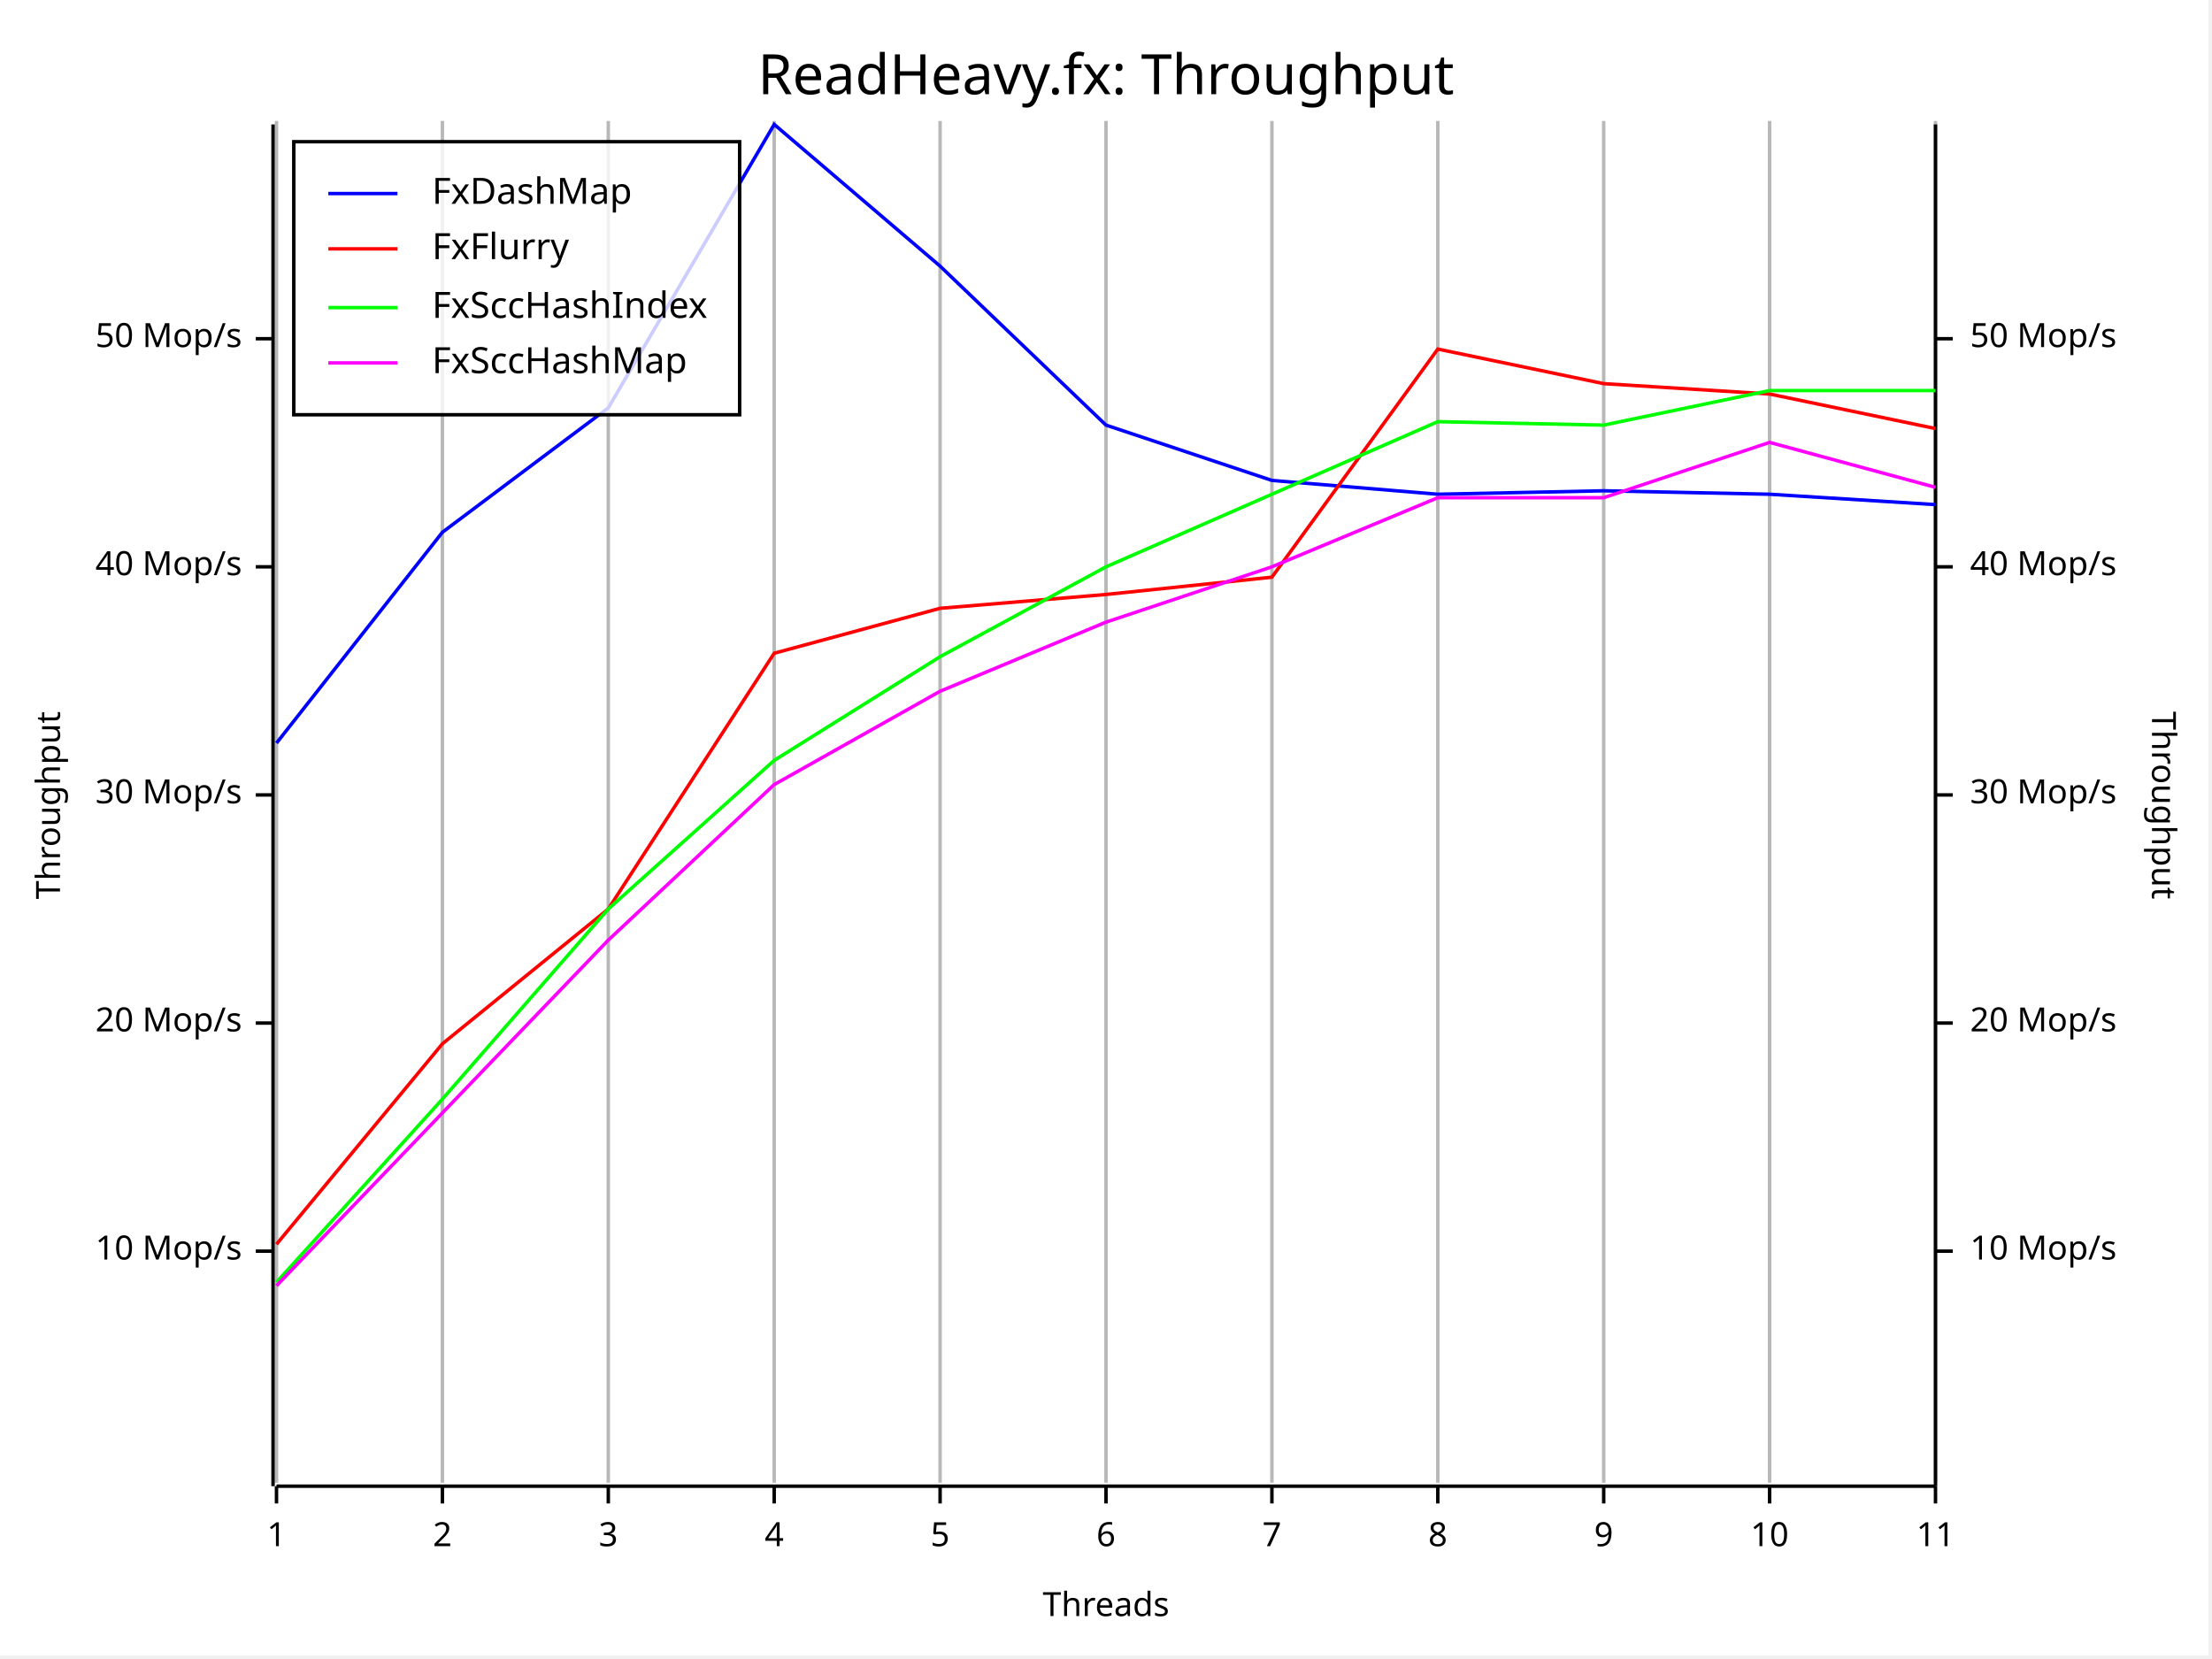
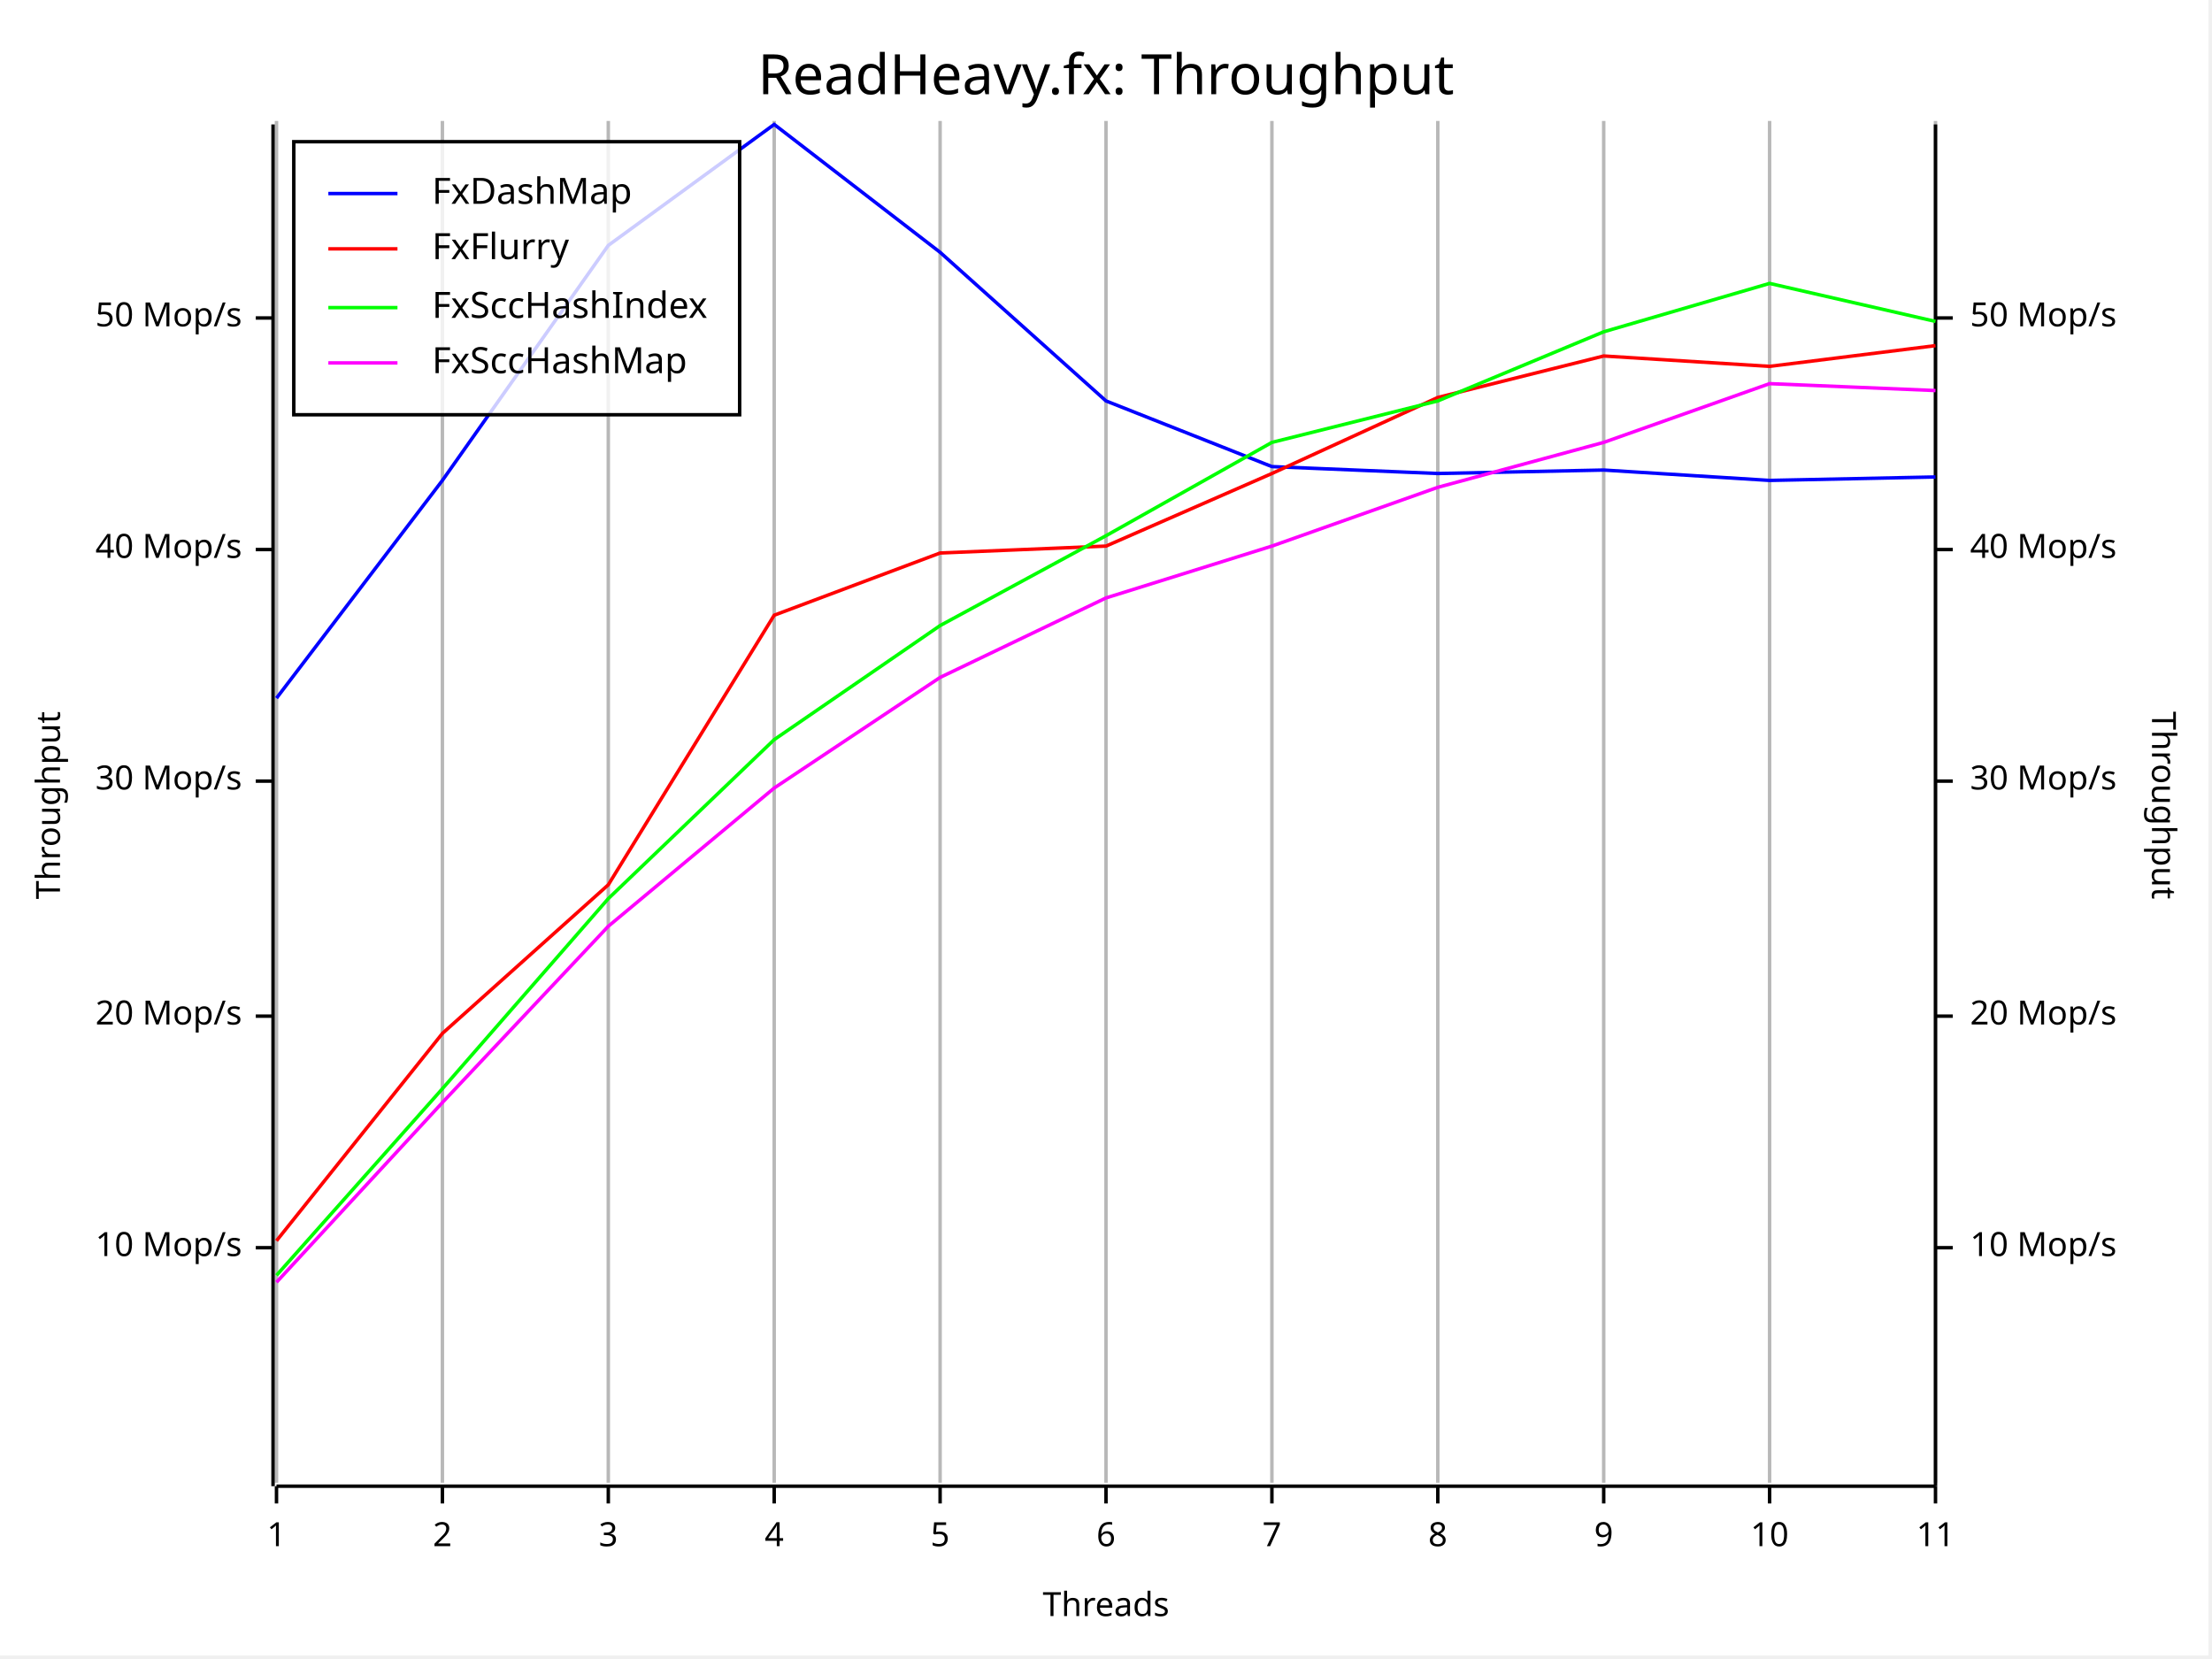
<svg xmlns="http://www.w3.org/2000/svg" width="640" height="480" viewBox="0 0 640 480">
  <rect x="0" y="0" width="639" height="479" opacity="1" fill="#FFFFFF" stroke="none" />
  <text x="320" y="15" dy="0.76em" text-anchor="middle" font-family="Fira Code" font-size="16.129" opacity="1" fill="#000000">
ReadHeavy.fx: Throughput
</text>
  <line opacity="0.1" stroke="#000000" stroke-width="1" x1="80" y1="429" x2="80" y2="35" />
  <line opacity="0.1" stroke="#000000" stroke-width="1" x1="128" y1="429" x2="128" y2="35" />
  <line opacity="0.1" stroke="#000000" stroke-width="1" x1="176" y1="429" x2="176" y2="35" />
  <line opacity="0.1" stroke="#000000" stroke-width="1" x1="224" y1="429" x2="224" y2="35" />
  <line opacity="0.1" stroke="#000000" stroke-width="1" x1="272" y1="429" x2="272" y2="35" />
  <line opacity="0.1" stroke="#000000" stroke-width="1" x1="320" y1="429" x2="320" y2="35" />
  <line opacity="0.1" stroke="#000000" stroke-width="1" x1="368" y1="429" x2="368" y2="35" />
  <line opacity="0.1" stroke="#000000" stroke-width="1" x1="416" y1="429" x2="416" y2="35" />
  <line opacity="0.1" stroke="#000000" stroke-width="1" x1="464" y1="429" x2="464" y2="35" />
  <line opacity="0.1" stroke="#000000" stroke-width="1" x1="512" y1="429" x2="512" y2="35" />
  <line opacity="0.1" stroke="#000000" stroke-width="1" x1="560" y1="429" x2="560" y2="35" />
  <text x="10" y="233" dy="0.76em" text-anchor="middle" font-family="sans-serif" font-size="9.677" opacity="1" fill="#000000" transform="rotate(270, 10, 233)">
Throughput
</text>
  <text x="320" y="470" dy="-0.5ex" text-anchor="middle" font-family="sans-serif" font-size="9.677" opacity="1" fill="#000000">
Threads
</text>
  <text x="630" y="233" dy="0.76em" text-anchor="middle" font-family="sans-serif" font-size="9.677" opacity="1" fill="#000000" transform="rotate(90, 630, 233)">
Throughput
</text>
  <line opacity="0.2" stroke="#000000" stroke-width="1" x1="80" y1="429" x2="80" y2="35" />
  <line opacity="0.2" stroke="#000000" stroke-width="1" x1="128" y1="429" x2="128" y2="35" />
  <line opacity="0.2" stroke="#000000" stroke-width="1" x1="176" y1="429" x2="176" y2="35" />
  <line opacity="0.2" stroke="#000000" stroke-width="1" x1="224" y1="429" x2="224" y2="35" />
  <line opacity="0.2" stroke="#000000" stroke-width="1" x1="272" y1="429" x2="272" y2="35" />
  <line opacity="0.2" stroke="#000000" stroke-width="1" x1="320" y1="429" x2="320" y2="35" />
  <line opacity="0.2" stroke="#000000" stroke-width="1" x1="368" y1="429" x2="368" y2="35" />
  <line opacity="0.2" stroke="#000000" stroke-width="1" x1="416" y1="429" x2="416" y2="35" />
  <line opacity="0.2" stroke="#000000" stroke-width="1" x1="464" y1="429" x2="464" y2="35" />
  <line opacity="0.2" stroke="#000000" stroke-width="1" x1="512" y1="429" x2="512" y2="35" />
  <line opacity="0.2" stroke="#000000" stroke-width="1" x1="560" y1="429" x2="560" y2="35" />
  <polyline fill="none" opacity="1" stroke="#000000" stroke-width="1" points="79,36 79,430 " />
-   <text x="70" y="362" dy="0.5ex" text-anchor="end" font-family="sans-serif" font-size="9.677" opacity="1" fill="#000000">
+   <text x="70" y="361" dy="0.5ex" text-anchor="end" font-family="sans-serif" font-size="9.677" opacity="1" fill="#000000">
10 Mop/s
</text>
-   <polyline fill="none" opacity="1" stroke="#000000" stroke-width="1" points="74,362 79,362 " />
-   <text x="70" y="296" dy="0.5ex" text-anchor="end" font-family="sans-serif" font-size="9.677" opacity="1" fill="#000000">
+   <polyline fill="none" opacity="1" stroke="#000000" stroke-width="1" points="74,361 79,361 " />
+   <text x="70" y="294" dy="0.5ex" text-anchor="end" font-family="sans-serif" font-size="9.677" opacity="1" fill="#000000">
20 Mop/s
</text>
-   <polyline fill="none" opacity="1" stroke="#000000" stroke-width="1" points="74,296 79,296 " />
-   <text x="70" y="230" dy="0.5ex" text-anchor="end" font-family="sans-serif" font-size="9.677" opacity="1" fill="#000000">
+   <polyline fill="none" opacity="1" stroke="#000000" stroke-width="1" points="74,294 79,294 " />
+   <text x="70" y="226" dy="0.5ex" text-anchor="end" font-family="sans-serif" font-size="9.677" opacity="1" fill="#000000">
30 Mop/s
</text>
-   <polyline fill="none" opacity="1" stroke="#000000" stroke-width="1" points="74,230 79,230 " />
-   <text x="70" y="164" dy="0.5ex" text-anchor="end" font-family="sans-serif" font-size="9.677" opacity="1" fill="#000000">
+   <polyline fill="none" opacity="1" stroke="#000000" stroke-width="1" points="74,226 79,226 " />
+   <text x="70" y="159" dy="0.5ex" text-anchor="end" font-family="sans-serif" font-size="9.677" opacity="1" fill="#000000">
40 Mop/s
</text>
-   <polyline fill="none" opacity="1" stroke="#000000" stroke-width="1" points="74,164 79,164 " />
-   <text x="70" y="98" dy="0.5ex" text-anchor="end" font-family="sans-serif" font-size="9.677" opacity="1" fill="#000000">
+   <polyline fill="none" opacity="1" stroke="#000000" stroke-width="1" points="74,159 79,159 " />
+   <text x="70" y="92" dy="0.5ex" text-anchor="end" font-family="sans-serif" font-size="9.677" opacity="1" fill="#000000">
50 Mop/s
</text>
-   <polyline fill="none" opacity="1" stroke="#000000" stroke-width="1" points="74,98 79,98 " />
+   <polyline fill="none" opacity="1" stroke="#000000" stroke-width="1" points="74,92 79,92 " />
  <polyline fill="none" opacity="1" stroke="#000000" stroke-width="1" points="80,430 560,430 " />
  <text x="80" y="440" dy="0.76em" text-anchor="middle" font-family="sans-serif" font-size="9.677" opacity="1" fill="#000000">
1
</text>
  <polyline fill="none" opacity="1" stroke="#000000" stroke-width="1" points="80,430 80,435 " />
  <text x="128" y="440" dy="0.76em" text-anchor="middle" font-family="sans-serif" font-size="9.677" opacity="1" fill="#000000">
2
</text>
  <polyline fill="none" opacity="1" stroke="#000000" stroke-width="1" points="128,430 128,435 " />
  <text x="176" y="440" dy="0.76em" text-anchor="middle" font-family="sans-serif" font-size="9.677" opacity="1" fill="#000000">
3
</text>
  <polyline fill="none" opacity="1" stroke="#000000" stroke-width="1" points="176,430 176,435 " />
  <text x="224" y="440" dy="0.76em" text-anchor="middle" font-family="sans-serif" font-size="9.677" opacity="1" fill="#000000">
4
</text>
  <polyline fill="none" opacity="1" stroke="#000000" stroke-width="1" points="224,430 224,435 " />
  <text x="272" y="440" dy="0.76em" text-anchor="middle" font-family="sans-serif" font-size="9.677" opacity="1" fill="#000000">
5
</text>
  <polyline fill="none" opacity="1" stroke="#000000" stroke-width="1" points="272,430 272,435 " />
  <text x="320" y="440" dy="0.76em" text-anchor="middle" font-family="sans-serif" font-size="9.677" opacity="1" fill="#000000">
6
</text>
  <polyline fill="none" opacity="1" stroke="#000000" stroke-width="1" points="320,430 320,435 " />
  <text x="368" y="440" dy="0.76em" text-anchor="middle" font-family="sans-serif" font-size="9.677" opacity="1" fill="#000000">
7
</text>
  <polyline fill="none" opacity="1" stroke="#000000" stroke-width="1" points="368,430 368,435 " />
  <text x="416" y="440" dy="0.76em" text-anchor="middle" font-family="sans-serif" font-size="9.677" opacity="1" fill="#000000">
8
</text>
  <polyline fill="none" opacity="1" stroke="#000000" stroke-width="1" points="416,430 416,435 " />
  <text x="464" y="440" dy="0.76em" text-anchor="middle" font-family="sans-serif" font-size="9.677" opacity="1" fill="#000000">
9
</text>
  <polyline fill="none" opacity="1" stroke="#000000" stroke-width="1" points="464,430 464,435 " />
  <text x="512" y="440" dy="0.76em" text-anchor="middle" font-family="sans-serif" font-size="9.677" opacity="1" fill="#000000">
10
</text>
  <polyline fill="none" opacity="1" stroke="#000000" stroke-width="1" points="512,430 512,435 " />
  <text x="560" y="440" dy="0.76em" text-anchor="middle" font-family="sans-serif" font-size="9.677" opacity="1" fill="#000000">
11
</text>
  <polyline fill="none" opacity="1" stroke="#000000" stroke-width="1" points="560,430 560,435 " />
  <polyline fill="none" opacity="1" stroke="#000000" stroke-width="1" points="560,36 560,430 " />
-   <text x="570" y="362" dy="0.5ex" text-anchor="start" font-family="sans-serif" font-size="9.677" opacity="1" fill="#000000">
+   <text x="570" y="361" dy="0.5ex" text-anchor="start" font-family="sans-serif" font-size="9.677" opacity="1" fill="#000000">
10 Mop/s
</text>
-   <polyline fill="none" opacity="1" stroke="#000000" stroke-width="1" points="560,362 565,362 " />
-   <text x="570" y="296" dy="0.5ex" text-anchor="start" font-family="sans-serif" font-size="9.677" opacity="1" fill="#000000">
+   <polyline fill="none" opacity="1" stroke="#000000" stroke-width="1" points="560,361 565,361 " />
+   <text x="570" y="294" dy="0.5ex" text-anchor="start" font-family="sans-serif" font-size="9.677" opacity="1" fill="#000000">
20 Mop/s
</text>
-   <polyline fill="none" opacity="1" stroke="#000000" stroke-width="1" points="560,296 565,296 " />
-   <text x="570" y="230" dy="0.5ex" text-anchor="start" font-family="sans-serif" font-size="9.677" opacity="1" fill="#000000">
+   <polyline fill="none" opacity="1" stroke="#000000" stroke-width="1" points="560,294 565,294 " />
+   <text x="570" y="226" dy="0.5ex" text-anchor="start" font-family="sans-serif" font-size="9.677" opacity="1" fill="#000000">
30 Mop/s
</text>
-   <polyline fill="none" opacity="1" stroke="#000000" stroke-width="1" points="560,230 565,230 " />
-   <text x="570" y="164" dy="0.5ex" text-anchor="start" font-family="sans-serif" font-size="9.677" opacity="1" fill="#000000">
+   <polyline fill="none" opacity="1" stroke="#000000" stroke-width="1" points="560,226 565,226 " />
+   <text x="570" y="159" dy="0.5ex" text-anchor="start" font-family="sans-serif" font-size="9.677" opacity="1" fill="#000000">
40 Mop/s
</text>
-   <polyline fill="none" opacity="1" stroke="#000000" stroke-width="1" points="560,164 565,164 " />
-   <text x="570" y="98" dy="0.5ex" text-anchor="start" font-family="sans-serif" font-size="9.677" opacity="1" fill="#000000">
+   <polyline fill="none" opacity="1" stroke="#000000" stroke-width="1" points="560,159 565,159 " />
+   <text x="570" y="92" dy="0.5ex" text-anchor="start" font-family="sans-serif" font-size="9.677" opacity="1" fill="#000000">
50 Mop/s
</text>
-   <polyline fill="none" opacity="1" stroke="#000000" stroke-width="1" points="560,98 565,98 " />
-   <polyline fill="none" opacity="1" stroke="#0000FF" stroke-width="1" points="80,215 128,154 176,118 224,36 272,77 320,123 368,139 416,143 464,142 512,143 560,146 " />
-   <polyline fill="none" opacity="1" stroke="#FF0000" stroke-width="1" points="80,360 128,302 176,263 224,189 272,176 320,172 368,167 416,101 464,111 512,114 560,124 " />
-   <polyline fill="none" opacity="1" stroke="#00FF00" stroke-width="1" points="80,371 128,318 176,263 224,220 272,190 320,164 368,143 416,122 464,123 512,113 560,113 " />
-   <polyline fill="none" opacity="1" stroke="#FF00FF" stroke-width="1" points="80,372 128,322 176,272 224,227 272,200 320,180 368,164 416,144 464,144 512,128 560,141 " />
+   <polyline fill="none" opacity="1" stroke="#000000" stroke-width="1" points="560,92 565,92 " />
+   <polyline fill="none" opacity="1" stroke="#0000FF" stroke-width="1" points="80,202 128,139 176,71 224,36 272,73 320,116 368,135 416,137 464,136 512,139 560,138 " />
+   <polyline fill="none" opacity="1" stroke="#FF0000" stroke-width="1" points="80,359 128,299 176,256 224,178 272,160 320,158 368,137 416,115 464,103 512,106 560,100 " />
+   <polyline fill="none" opacity="1" stroke="#00FF00" stroke-width="1" points="80,369 128,315 176,260 224,214 272,181 320,155 368,128 416,116 464,96 512,82 560,93 " />
+   <polyline fill="none" opacity="1" stroke="#FF00FF" stroke-width="1" points="80,371 128,319 176,268 224,228 272,196 320,173 368,158 416,141 464,128 512,111 560,113 " />
  <rect x="85" y="41" width="129" height="79" opacity="0.8" fill="#FFFFFF" stroke="none" />
  <rect x="85" y="41" width="129" height="79" opacity="1" fill="none" stroke="#000000" />
  <text x="125" y="51" dy="0.76em" text-anchor="start" font-family="Fira Code" font-size="10.484" opacity="1" fill="#000000">
FxDashMap
</text>
  <text x="125" y="67" dy="0.76em" text-anchor="start" font-family="Fira Code" font-size="10.484" opacity="1" fill="#000000">
FxFlurry
</text>
  <text x="125" y="84" dy="0.76em" text-anchor="start" font-family="Fira Code" font-size="10.484" opacity="1" fill="#000000">
FxSccHashIndex
</text>
  <text x="125" y="100" dy="0.76em" text-anchor="start" font-family="Fira Code" font-size="10.484" opacity="1" fill="#000000">
FxSccHashMap
</text>
  <polyline fill="none" opacity="1" stroke="#0000FF" stroke-width="1" points="95,56 115,56 " />
  <polyline fill="none" opacity="1" stroke="#FF0000" stroke-width="1" points="95,72 115,72 " />
  <polyline fill="none" opacity="1" stroke="#00FF00" stroke-width="1" points="95,89 115,89 " />
  <polyline fill="none" opacity="1" stroke="#FF00FF" stroke-width="1" points="95,105 115,105 " />
</svg>
